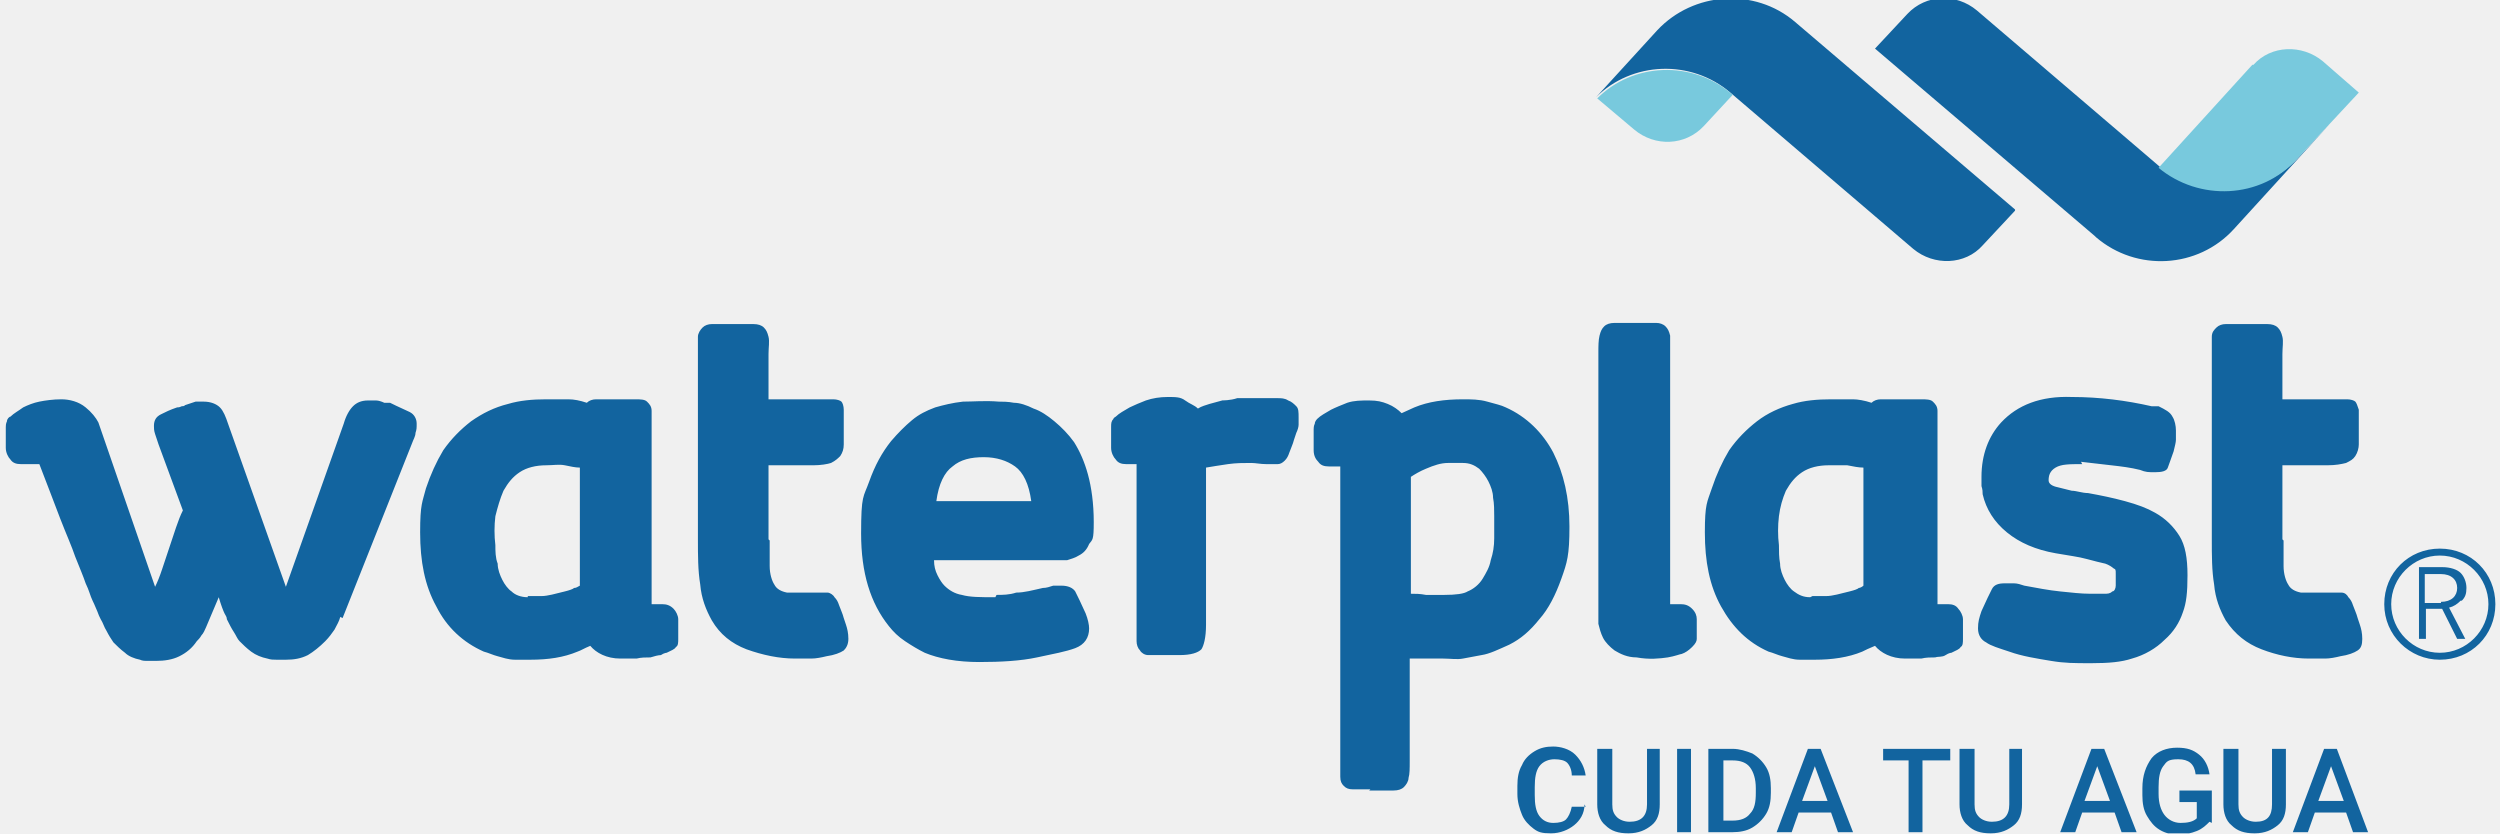
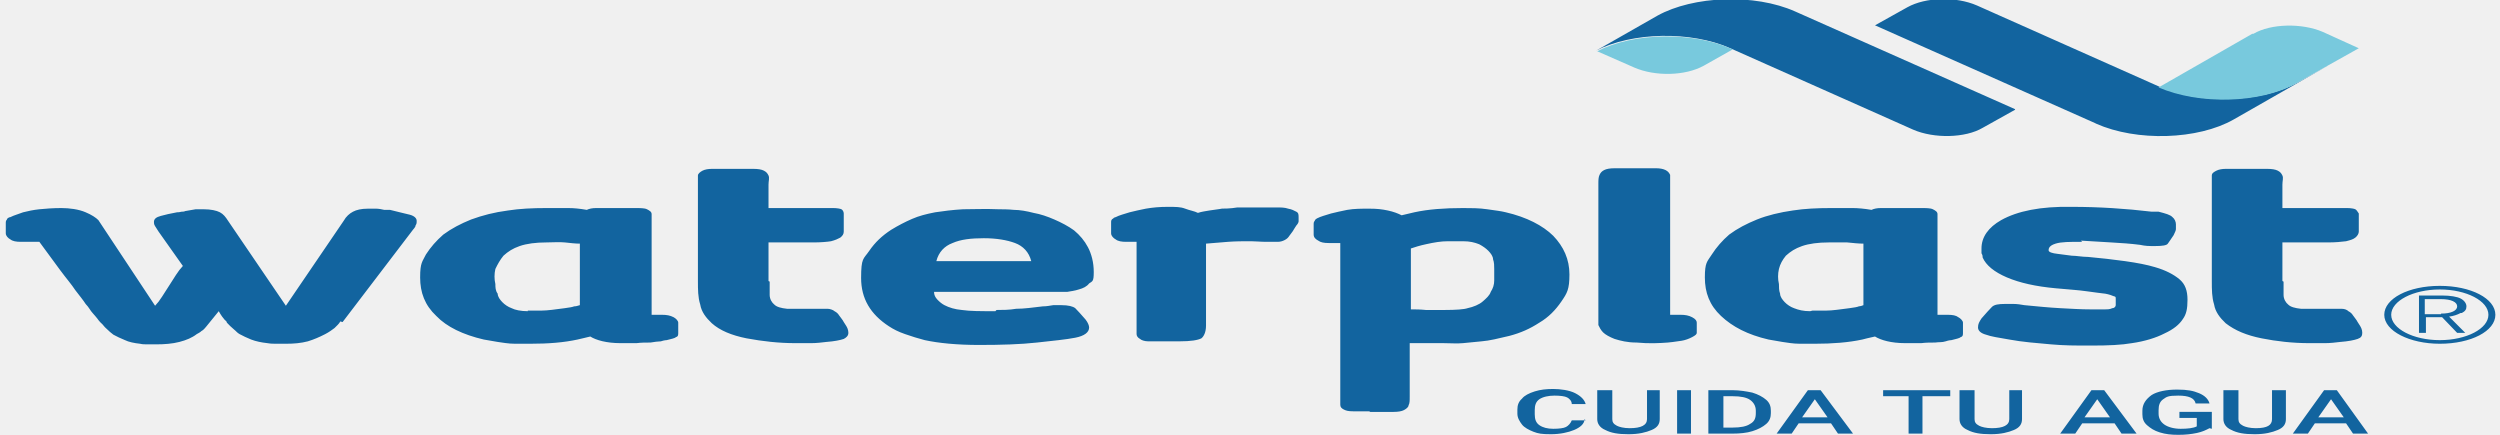
- <svg xmlns="http://www.w3.org/2000/svg" width="108" height="36" viewBox="0 0 108 36" fill="none">
-   <g clip-path="url(#clip0_896_11449)">
-     <path d="M68.451 34.75C68.451 35.15 68.251 35.45 68.001 35.65C67.751 35.85 67.401 36 67.001 36C66.601 36 66.451 35.95 66.251 35.8C66.051 35.65 65.851 35.45 65.751 35.2C65.651 34.95 65.551 34.65 65.551 34.3V33.95C65.551 33.6 65.601 33.3 65.751 33.05C65.851 32.8 66.051 32.6 66.301 32.45C66.551 32.3 66.801 32.25 67.101 32.25C67.401 32.25 67.801 32.35 68.051 32.6C68.301 32.85 68.451 33.15 68.501 33.5H67.901C67.901 33.25 67.801 33.05 67.701 32.95C67.601 32.85 67.401 32.8 67.151 32.8C66.901 32.8 66.651 32.9 66.501 33.1C66.351 33.3 66.301 33.6 66.301 34V34.35C66.301 34.75 66.351 35.05 66.501 35.25C66.651 35.45 66.851 35.55 67.101 35.55C67.351 35.55 67.551 35.5 67.651 35.4C67.751 35.3 67.851 35.1 67.901 34.85H68.501L68.451 34.75ZM71.701 32.35V34.75C71.701 35.15 71.601 35.45 71.351 35.65C71.101 35.85 70.801 36 70.351 36C69.901 36 69.601 35.9 69.351 35.65C69.101 35.45 69.001 35.1 69.001 34.75V32.35H69.651V34.75C69.651 35 69.701 35.15 69.851 35.3C69.951 35.4 70.151 35.5 70.401 35.5C70.901 35.5 71.151 35.25 71.151 34.75V32.35H71.751H71.701ZM73.051 35.95H72.451V32.35H73.051V35.95ZM73.801 35.95V32.35H74.851C75.151 32.35 75.451 32.45 75.701 32.55C75.951 32.7 76.151 32.9 76.301 33.15C76.451 33.4 76.501 33.7 76.501 34.05V34.25C76.501 34.6 76.451 34.9 76.301 35.15C76.151 35.4 75.951 35.6 75.701 35.75C75.451 35.9 75.151 35.95 74.851 35.95H73.801ZM74.451 32.85V35.45H74.851C75.201 35.45 75.451 35.35 75.601 35.15C75.801 34.95 75.851 34.65 75.851 34.25V34.05C75.851 33.65 75.751 33.35 75.601 33.15C75.451 32.95 75.201 32.85 74.851 32.85H74.401H74.451ZM79.101 35.1H77.701L77.401 35.95H76.751L78.101 32.35H78.651L80.051 35.95H79.401L79.101 35.1ZM77.901 34.6H78.951L78.401 33.1L77.851 34.6H77.901ZM84.201 32.85H83.051V35.95H82.451V32.85H81.351V32.35H84.251V32.85H84.201ZM87.351 32.35V34.75C87.351 35.15 87.251 35.45 87.001 35.65C86.751 35.85 86.451 36 86.001 36C85.551 36 85.251 35.9 85.001 35.65C84.751 35.45 84.651 35.1 84.651 34.75V32.35H85.301V34.75C85.301 35 85.351 35.15 85.501 35.3C85.601 35.4 85.801 35.5 86.051 35.5C86.551 35.5 86.801 35.25 86.801 34.75V32.35H87.451H87.351ZM91.351 35.1H89.951L89.651 35.95H89.001L90.351 32.35H90.901L92.301 35.95H91.651L91.351 35.1ZM90.101 34.6H91.151L90.601 33.1L90.051 34.6H90.101ZM95.451 35.5C95.301 35.65 95.151 35.8 94.901 35.9C94.651 36 94.401 36.05 94.101 36.05C93.801 36.05 93.551 36 93.301 35.85C93.051 35.7 92.901 35.5 92.751 35.25C92.601 35 92.551 34.7 92.551 34.35V34.05C92.551 33.5 92.701 33.1 92.951 32.75C93.201 32.45 93.601 32.3 94.051 32.3C94.501 32.3 94.751 32.4 95.001 32.6C95.251 32.8 95.401 33.1 95.451 33.45H94.851C94.801 33 94.551 32.8 94.101 32.8C93.651 32.8 93.601 32.9 93.451 33.1C93.301 33.3 93.251 33.6 93.251 34V34.3C93.251 34.7 93.351 35 93.501 35.2C93.651 35.4 93.901 35.55 94.201 35.55C94.501 35.55 94.751 35.5 94.901 35.35V34.65H94.151V34.15H95.551V35.55L95.451 35.5ZM98.751 32.35V34.75C98.751 35.15 98.651 35.45 98.401 35.65C98.151 35.85 97.851 36 97.401 36C96.951 36 96.651 35.9 96.401 35.65C96.151 35.45 96.051 35.1 96.051 34.75V32.35H96.701V34.75C96.701 35 96.751 35.15 96.901 35.3C97.001 35.4 97.201 35.5 97.451 35.5C97.951 35.5 98.151 35.25 98.151 34.75V32.35H98.801H98.751ZM101.401 35.1H100.001L99.701 35.95H99.051L100.401 32.35H100.951L102.301 35.95H101.651L101.351 35.1H101.401ZM100.201 34.6H101.251L100.701 33.1L100.151 34.6H100.201Z" fill="#12649F" />
-     <path d="M87.05 9.1L85.65 10.6C84.9 11.45 83.55 11.5 82.65 10.75L74.75 4C73.05 2.55 70.5 2.65 68.95 4.2L71.6 1.3C73.15 -0.35 75.8 -0.55 77.55 0.95L87.05 9.05V9.1ZM90.55 10.25C92.3 11.75 94.95 11.6 96.5 9.9L100.65 5.35L99.25 6.85C97.7 8.5 95.05 8.7 93.3 7.2L85.4 0.45C84.5 -0.3 83.2 -0.25 82.4 0.6L81 2.1L90.5 10.2L90.55 10.25Z" fill="#12649F" />
-     <path d="M97.35 2.8C98.1 1.95 99.45 1.9 100.35 2.65L101.9 4L99.2 6.9C97.65 8.6 95 8.7 93.25 7.25L97.3 2.8H97.35ZM74.8 4.05C73.1 2.6 70.55 2.7 69 4.25L70.6 5.6C71.5 6.35 72.8 6.3 73.6 5.45L74.85 4.1" fill="#78C9DD" />
-     <path d="M14.7 26.65C14.65 26.85 14.55 27 14.45 27.2C14.35 27.35 14.2 27.55 14.05 27.7C13.8 27.95 13.55 28.15 13.3 28.3C13 28.45 12.7 28.5 12.35 28.5C12 28.5 12.1 28.5 11.95 28.5C11.8 28.5 11.7 28.5 11.55 28.45C11.3 28.4 11.05 28.3 10.85 28.15C10.65 28 10.5 27.85 10.35 27.7C10.25 27.6 10.2 27.45 10.1 27.3C10 27.15 9.9 26.95 9.8 26.75C9.8 26.65 9.75 26.6 9.7 26.5C9.65 26.4 9.55 26.15 9.45 25.8L8.9 27.1C8.85 27.2 8.8 27.35 8.7 27.45C8.65 27.55 8.55 27.65 8.5 27.7C8.3 28 8.05 28.2 7.75 28.35C7.45 28.5 7.1 28.55 6.75 28.55C6.4 28.55 6.5 28.55 6.4 28.55C6.25 28.55 6.15 28.55 6.05 28.5C5.8 28.45 5.55 28.35 5.4 28.2C5.2 28.05 5.05 27.9 4.9 27.75C4.8 27.6 4.7 27.45 4.6 27.25C4.5 27.1 4.45 26.9 4.35 26.75C4.3 26.65 4.25 26.55 4.2 26.4C4.15 26.3 4.1 26.15 4 25.95C3.9 25.75 3.85 25.5 3.7 25.2C3.6 24.9 3.45 24.55 3.25 24.05C3.1 23.6 2.85 23.05 2.6 22.4C2.35 21.75 2.05 20.95 1.7 20.05H0.9C0.7 20.05 0.55 20 0.45 19.85C0.35 19.75 0.25 19.55 0.25 19.35V18.45C0.25 18.4 0.25 18.3 0.3 18.2C0.3 18.1 0.4 18 0.45 18C0.6 17.85 0.8 17.75 1 17.6C1.2 17.5 1.45 17.4 1.7 17.35C1.95 17.3 2.3 17.25 2.65 17.25C3 17.25 3.4 17.35 3.7 17.6C3.95 17.8 4.15 18.05 4.25 18.25L6.7 25.35C6.8 25.15 6.9 24.9 7 24.6C7.1 24.3 7.2 24 7.3 23.7C7.4 23.4 7.5 23.1 7.6 22.8C7.7 22.5 7.8 22.25 7.9 22.05L6.85 19.2C6.8 19.05 6.75 18.9 6.7 18.75C6.65 18.6 6.65 18.5 6.65 18.4C6.65 18.15 6.75 18 6.95 17.9C7.15 17.8 7.35 17.7 7.65 17.6C7.7 17.6 7.75 17.6 7.85 17.55C7.9 17.55 7.95 17.55 8 17.5C8.15 17.45 8.3 17.4 8.45 17.35C8.55 17.35 8.7 17.35 8.8 17.35C9.1 17.35 9.35 17.45 9.5 17.6C9.65 17.75 9.75 18 9.85 18.3L12.35 25.35L14.85 18.3C14.95 17.95 15.1 17.7 15.25 17.55C15.4 17.4 15.6 17.3 15.9 17.3C16.2 17.3 16.15 17.3 16.25 17.3C16.35 17.3 16.5 17.35 16.6 17.4H16.85C17.25 17.6 17.5 17.7 17.7 17.8C17.9 17.9 18 18.1 18 18.3C18 18.5 18 18.55 17.95 18.7C17.95 18.85 17.85 19 17.8 19.15L14.8 26.7L14.7 26.65ZM22.25 28.5C21.95 28.5 21.7 28.4 21.5 28.35C21.3 28.3 21.1 28.2 20.9 28.15C20 27.75 19.3 27.1 18.85 26.2C18.35 25.3 18.15 24.25 18.15 23C18.15 21.75 18.25 21.7 18.4 21.1C18.6 20.5 18.85 19.95 19.15 19.45C19.5 18.95 19.9 18.55 20.35 18.2C20.85 17.85 21.35 17.6 21.95 17.45C22.45 17.3 23 17.25 23.6 17.25C24.2 17.25 24.3 17.25 24.55 17.25C24.8 17.25 25.05 17.3 25.35 17.4C25.45 17.3 25.6 17.25 25.75 17.25C25.9 17.25 26.1 17.25 26.35 17.25H26.6C26.95 17.25 27.25 17.25 27.45 17.25C27.65 17.25 27.85 17.25 27.95 17.35C28.05 17.45 28.15 17.55 28.15 17.75C28.15 17.95 28.15 18.2 28.15 18.55V26.1H28.6C28.8 26.1 28.95 26.15 29.1 26.3C29.2 26.4 29.3 26.6 29.3 26.75V27.6C29.3 27.75 29.3 27.9 29.2 27.95C29.15 28.05 29 28.1 28.8 28.2C28.8 28.2 28.7 28.2 28.55 28.3C28.45 28.3 28.25 28.35 28.1 28.4C27.9 28.4 27.7 28.4 27.5 28.45C27.25 28.45 27.05 28.45 26.8 28.45C26.2 28.45 25.75 28.2 25.5 27.9C25.25 28 25.1 28.1 24.95 28.15C24.35 28.4 23.7 28.5 22.9 28.5H22.6C22.5 28.5 22.4 28.5 22.35 28.5H22.25ZM22.8 25.75C22.95 25.75 23.15 25.75 23.4 25.75C23.65 25.75 24 25.65 24.4 25.55C24.6 25.5 24.75 25.45 24.8 25.4C24.9 25.4 24.95 25.35 25.05 25.3V20.2C24.85 20.2 24.65 20.15 24.4 20.1C24.15 20.05 23.9 20.1 23.6 20.1C23.15 20.1 22.75 20.2 22.45 20.4C22.15 20.6 21.95 20.85 21.75 21.2C21.6 21.55 21.5 21.9 21.4 22.3C21.35 22.7 21.35 23.15 21.4 23.55C21.4 23.8 21.4 24.1 21.5 24.35C21.5 24.6 21.6 24.85 21.7 25.05C21.8 25.25 21.95 25.45 22.1 25.55C22.25 25.7 22.5 25.8 22.8 25.8V25.75ZM33.25 23.35C33.25 23.7 33.25 24.1 33.25 24.45C33.25 24.8 33.35 25.1 33.45 25.25C33.55 25.45 33.75 25.55 34 25.6C34.25 25.6 34.55 25.6 34.8 25.6H35.25C35.45 25.6 35.6 25.6 35.75 25.6C35.85 25.6 36 25.7 36.05 25.8C36.15 25.9 36.2 26 36.25 26.15C36.3 26.3 36.4 26.5 36.45 26.7L36.55 27C36.6 27.15 36.65 27.35 36.65 27.6C36.65 27.85 36.55 28 36.45 28.1C36.3 28.2 36.05 28.3 35.7 28.35C35.5 28.4 35.25 28.45 35.05 28.45C34.85 28.45 34.6 28.45 34.35 28.45C33.65 28.45 32.95 28.3 32.25 28.05C31.6 27.8 31.1 27.4 30.75 26.8C30.5 26.35 30.3 25.85 30.25 25.25C30.15 24.65 30.15 24 30.15 23.3V15.3C30.15 14.95 30.15 14.7 30.15 14.55C30.15 14.4 30.25 14.25 30.35 14.15C30.45 14.05 30.6 14 30.75 14C30.9 14 31.15 14 31.5 14H31.75C32.1 14 32.35 14 32.55 14C32.75 14 32.9 14.05 33 14.15C33.1 14.25 33.15 14.35 33.2 14.55C33.25 14.75 33.2 15 33.2 15.3V17.25H35.3C35.6 17.25 35.85 17.25 36 17.25C36.15 17.25 36.3 17.3 36.35 17.35C36.4 17.4 36.45 17.55 36.45 17.7C36.45 17.85 36.45 18.1 36.45 18.4V18.55C36.45 18.8 36.45 19.05 36.45 19.2C36.45 19.4 36.4 19.55 36.3 19.7C36.2 19.8 36.1 19.9 35.9 20C35.75 20.05 35.45 20.1 35.15 20.1H33.2V23.3L33.25 23.35ZM43.05 25.7C43.3 25.7 43.6 25.7 43.9 25.6C44.25 25.6 44.6 25.5 45.05 25.4C45.2 25.4 45.35 25.35 45.5 25.3C45.6 25.3 45.75 25.3 45.85 25.3C46.15 25.3 46.35 25.4 46.45 25.55C46.55 25.75 46.7 26.05 46.9 26.5C47 26.75 47.05 27 47.05 27.15C47.05 27.55 46.85 27.85 46.45 28C46.05 28.15 45.5 28.25 44.8 28.4C44.1 28.55 43.25 28.6 42.3 28.6C41.35 28.6 40.55 28.45 39.95 28.2C39.65 28.05 39.4 27.9 39.1 27.7C38.8 27.5 38.6 27.3 38.4 27.05C37.6 26.05 37.2 24.75 37.2 23.05C37.2 21.35 37.3 21.5 37.55 20.8C37.8 20.1 38.1 19.55 38.5 19.05C38.8 18.7 39.1 18.4 39.4 18.15C39.7 17.9 40 17.75 40.4 17.6C40.75 17.5 41.15 17.4 41.6 17.35C42.05 17.35 42.55 17.3 43.15 17.35C43.3 17.35 43.55 17.35 43.8 17.4C44.05 17.4 44.35 17.5 44.65 17.65C44.95 17.75 45.25 17.95 45.55 18.2C45.85 18.45 46.15 18.75 46.4 19.1C46.65 19.5 46.85 19.95 47 20.5C47.15 21.05 47.25 21.75 47.25 22.55C47.25 23.35 47.2 23.3 47.05 23.5C46.95 23.75 46.8 23.9 46.6 24C46.45 24.1 46.25 24.15 46.1 24.2C45.95 24.2 45.8 24.2 45.7 24.2H40.35C40.35 24.45 40.4 24.65 40.5 24.85C40.6 25.05 40.7 25.2 40.8 25.3C41 25.5 41.25 25.65 41.55 25.7C41.9 25.8 42.35 25.8 43 25.8L43.05 25.7ZM41.15 20.15C40.8 20.4 40.55 20.9 40.45 21.65H44.55C44.45 20.9 44.2 20.4 43.85 20.15C43.5 19.9 43.05 19.75 42.5 19.75C41.95 19.75 41.5 19.85 41.15 20.15ZM52.65 17.3C52.85 17.3 53.15 17.3 53.45 17.2C53.8 17.2 54.1 17.2 54.4 17.2H54.55C54.75 17.2 54.95 17.2 55.15 17.2C55.35 17.2 55.5 17.2 55.65 17.3C55.8 17.35 55.9 17.45 56 17.55C56.1 17.65 56.1 17.8 56.1 18.05C56.1 18.3 56.1 18.2 56.1 18.35C56.1 18.45 56.05 18.6 56 18.7L55.9 19C55.85 19.2 55.75 19.4 55.7 19.55C55.65 19.7 55.6 19.8 55.5 19.9C55.4 20 55.3 20.05 55.2 20.05C55.05 20.05 54.9 20.05 54.7 20.05C54.45 20.05 54.25 20 54.05 20C53.7 20 53.4 20 53.05 20.05C52.7 20.1 52.4 20.15 52.1 20.2V27C52.1 27.55 52 27.9 51.9 28.05C51.75 28.2 51.45 28.3 50.95 28.3H50.2C49.95 28.3 49.75 28.3 49.6 28.3C49.45 28.3 49.3 28.2 49.25 28.1C49.15 28 49.1 27.85 49.1 27.7C49.1 27.55 49.1 27.3 49.1 27V20.05H48.65C48.45 20.05 48.3 20 48.2 19.85C48.1 19.75 48 19.55 48 19.35V18.45C48 18.3 48 18.2 48.1 18.1C48.1 18.05 48.2 18 48.2 18C48.35 17.85 48.55 17.75 48.8 17.6C49 17.5 49.25 17.4 49.5 17.3C49.8 17.2 50.1 17.15 50.45 17.15C50.8 17.15 51 17.15 51.2 17.3C51.4 17.45 51.6 17.5 51.75 17.65C51.9 17.55 52.1 17.5 52.25 17.45C52.45 17.4 52.6 17.35 52.8 17.3H52.65ZM59.2 34.1C58.85 34.1 58.6 34.1 58.45 34.1C58.25 34.1 58.15 34.05 58.05 33.95C57.95 33.85 57.9 33.75 57.9 33.55C57.9 33.4 57.9 33.1 57.9 32.8V20.15H57.4C57.2 20.15 57.05 20.1 56.95 19.95C56.85 19.85 56.75 19.7 56.75 19.45V18.55C56.75 18.5 56.75 18.4 56.8 18.3C56.8 18.2 56.9 18.1 56.9 18.1C57.05 17.95 57.25 17.85 57.5 17.7C57.7 17.6 57.95 17.5 58.2 17.4C58.5 17.3 58.8 17.3 59.15 17.3C59.5 17.3 59.7 17.35 59.95 17.45C60.2 17.55 60.4 17.7 60.55 17.85L61.1 17.6C61.7 17.35 62.4 17.25 63.2 17.25C63.55 17.25 63.9 17.25 64.25 17.35C64.6 17.45 64.85 17.5 65.05 17.6C65.95 18 66.65 18.7 67.1 19.55C67.55 20.45 67.8 21.5 67.8 22.75C67.8 24 67.7 24.3 67.45 25C67.2 25.7 66.9 26.3 66.5 26.75C66.1 27.25 65.7 27.6 65.2 27.85C64.75 28.05 64.35 28.25 64 28.3C63.75 28.35 63.45 28.4 63.2 28.45C62.95 28.5 62.65 28.45 62.35 28.45H61.65C61.45 28.45 61.25 28.45 61.1 28.45C61.1 28.45 61.05 28.45 61 28.45C61 28.45 60.95 28.45 60.9 28.45V32.85C60.9 33.2 60.9 33.45 60.85 33.6C60.85 33.75 60.75 33.9 60.65 34C60.55 34.1 60.4 34.15 60.2 34.15C60 34.15 59.75 34.15 59.4 34.15H59.15L59.2 34.1ZM63.2 20C63.05 20 62.8 20 62.55 20C62.25 20 61.95 20.1 61.6 20.25C61.35 20.35 61.1 20.5 60.95 20.6V25.65C61.15 25.65 61.35 25.65 61.6 25.7C61.85 25.7 62.1 25.7 62.4 25.7C62.9 25.7 63.25 25.65 63.4 25.55C63.65 25.45 63.9 25.25 64.05 25C64.2 24.75 64.35 24.5 64.4 24.2C64.5 23.9 64.55 23.6 64.55 23.25C64.55 22.9 64.55 22.6 64.55 22.3C64.55 22.05 64.55 21.75 64.5 21.5C64.5 21.25 64.4 21 64.3 20.8C64.2 20.6 64.05 20.4 63.9 20.25C63.7 20.1 63.5 20 63.2 20ZM72.15 26.1H72.6C72.8 26.1 72.95 26.15 73.1 26.3C73.25 26.45 73.3 26.6 73.3 26.75V27.6C73.3 27.7 73.25 27.8 73.1 27.95C72.95 28.1 72.8 28.2 72.65 28.25C72.6 28.25 72.35 28.35 72.05 28.4C71.7 28.45 71.25 28.5 70.7 28.4C70.3 28.4 70 28.25 69.75 28.1C69.55 27.95 69.35 27.75 69.25 27.55C69.15 27.35 69.1 27.15 69.05 26.95C69.05 26.75 69.05 26.65 69.05 26.55V15.25C69.05 14.95 69.05 14.7 69.1 14.5C69.15 14.3 69.2 14.2 69.3 14.1C69.4 14 69.55 13.95 69.75 13.95C69.95 13.95 70.2 13.95 70.55 13.95H70.8C71.1 13.95 71.4 13.95 71.55 13.95C71.7 13.95 71.85 14 71.95 14.1C72.05 14.2 72.1 14.3 72.15 14.5C72.15 14.7 72.15 14.95 72.15 15.25V26V26.1ZM77.75 28.5C77.45 28.5 77.2 28.4 77 28.35C76.8 28.3 76.6 28.2 76.4 28.15C75.5 27.75 74.85 27.1 74.35 26.2C73.85 25.3 73.65 24.25 73.65 23C73.65 21.75 73.75 21.7 73.95 21.1C74.15 20.5 74.4 19.95 74.7 19.45C75.05 18.95 75.45 18.55 75.9 18.2C76.35 17.85 76.9 17.6 77.45 17.45C77.95 17.3 78.5 17.25 79.1 17.25C79.7 17.25 79.8 17.25 80.05 17.25C80.25 17.25 80.55 17.3 80.85 17.4C80.95 17.3 81.1 17.25 81.25 17.25C81.4 17.25 81.6 17.25 81.85 17.25H82.15C82.5 17.25 82.8 17.25 83 17.25C83.2 17.25 83.4 17.25 83.5 17.35C83.6 17.45 83.7 17.55 83.7 17.75C83.7 17.95 83.7 18.2 83.7 18.55V26.1H84.15C84.35 26.1 84.5 26.15 84.6 26.3C84.7 26.4 84.8 26.6 84.8 26.75V27.6C84.8 27.75 84.8 27.9 84.7 27.95C84.65 28.05 84.5 28.1 84.3 28.2C84.3 28.2 84.2 28.2 84.05 28.3C83.9 28.4 83.75 28.35 83.6 28.4C83.4 28.4 83.2 28.4 83 28.45C82.75 28.45 82.55 28.45 82.3 28.45C81.7 28.45 81.25 28.2 81 27.9C80.75 28 80.55 28.1 80.45 28.15C79.85 28.4 79.15 28.5 78.4 28.5H78.1C78 28.5 77.9 28.5 77.85 28.5H77.75ZM78.3 25.75C78.45 25.75 78.65 25.75 78.9 25.75C79.15 25.75 79.5 25.65 79.9 25.55C80.1 25.5 80.25 25.45 80.3 25.4C80.35 25.4 80.45 25.35 80.5 25.3V20.2C80.3 20.2 80.05 20.15 79.8 20.1C79.55 20.1 79.3 20.1 79 20.1C78.55 20.1 78.15 20.2 77.85 20.4C77.55 20.6 77.35 20.85 77.15 21.2C77 21.55 76.9 21.9 76.85 22.3C76.8 22.7 76.8 23.15 76.85 23.55C76.85 23.8 76.85 24.1 76.9 24.35C76.9 24.6 77 24.85 77.1 25.05C77.2 25.25 77.35 25.45 77.5 25.55C77.7 25.7 77.9 25.8 78.2 25.8L78.3 25.75ZM89.95 20.05C89.4 20.05 89.05 20.05 88.8 20.2C88.55 20.35 88.5 20.55 88.5 20.75C88.5 20.9 88.65 21 88.9 21.05C89.1 21.1 89.3 21.15 89.5 21.2C89.7 21.2 89.95 21.3 90.2 21.3C90.75 21.4 91.25 21.5 91.8 21.65C92.35 21.8 92.75 21.95 93.1 22.15C93.55 22.4 93.9 22.75 94.15 23.15C94.4 23.55 94.5 24.1 94.5 24.85C94.5 25.6 94.45 26.05 94.3 26.45C94.15 26.9 93.9 27.3 93.5 27.65C93.15 28 92.65 28.3 92.1 28.45C91.65 28.6 91.1 28.65 90.35 28.65C89.6 28.65 89.2 28.65 88.6 28.55C88 28.45 87.35 28.35 86.8 28.15C86.35 28 86 27.9 85.8 27.75C85.6 27.65 85.45 27.45 85.45 27.15C85.45 26.85 85.5 26.7 85.6 26.4C85.8 25.95 85.95 25.65 86.05 25.45C86.15 25.25 86.35 25.2 86.6 25.2C86.85 25.2 86.85 25.2 87 25.2C87.15 25.2 87.3 25.25 87.45 25.3C88 25.4 88.5 25.5 89 25.55C89.5 25.6 89.9 25.65 90.3 25.65C90.7 25.65 90.75 25.65 90.9 25.65C91.05 25.65 91.15 25.65 91.25 25.55C91.35 25.55 91.4 25.4 91.4 25.3C91.4 25.2 91.4 25 91.4 24.8C91.4 24.6 91.4 24.6 91.3 24.55C91.25 24.5 91.1 24.4 90.95 24.35C90.75 24.3 90.5 24.25 90.15 24.15C89.8 24.05 89.35 24 88.8 23.9C87.95 23.75 87.25 23.45 86.7 23C86.15 22.55 85.8 22 85.65 21.35C85.65 21.25 85.65 21.15 85.6 21C85.6 20.85 85.6 20.75 85.6 20.6C85.6 19.65 85.9 18.85 86.45 18.25C87.15 17.5 88.15 17.1 89.5 17.15C90.7 17.15 91.85 17.3 92.95 17.55H93.25C93.55 17.7 93.75 17.8 93.85 18C93.95 18.15 94 18.4 94 18.6C94 18.8 94 18.9 94 19C94 19.1 93.95 19.3 93.9 19.5C93.8 19.8 93.7 20.05 93.65 20.2C93.6 20.35 93.4 20.4 93.1 20.4C92.8 20.4 92.7 20.4 92.45 20.3C92.05 20.2 91.65 20.15 91.2 20.1C90.8 20.05 90.35 20 89.9 19.95L89.95 20.05ZM98.65 23.35C98.65 23.7 98.65 24.1 98.65 24.45C98.65 24.8 98.75 25.1 98.85 25.25C98.95 25.45 99.15 25.55 99.4 25.6C99.65 25.6 99.95 25.6 100.2 25.6H100.65C100.85 25.6 101 25.6 101.15 25.6C101.3 25.6 101.4 25.7 101.45 25.8C101.55 25.9 101.6 26 101.65 26.15C101.7 26.3 101.8 26.5 101.85 26.7L101.95 27C102 27.15 102.05 27.35 102.05 27.6C102.05 27.85 102 28 101.85 28.1C101.7 28.2 101.45 28.3 101.1 28.35C100.9 28.4 100.65 28.45 100.45 28.45C100.2 28.45 100 28.45 99.75 28.45C99.05 28.45 98.35 28.3 97.7 28.05C97.05 27.8 96.55 27.4 96.15 26.8C95.9 26.35 95.7 25.85 95.65 25.25C95.55 24.65 95.55 24 95.55 23.3V15.3C95.55 14.95 95.55 14.7 95.55 14.55C95.55 14.35 95.65 14.25 95.75 14.15C95.85 14.05 96 14 96.15 14C96.35 14 96.6 14 96.9 14H97.15C97.5 14 97.75 14 97.95 14C98.15 14 98.3 14.05 98.4 14.15C98.5 14.25 98.55 14.35 98.6 14.55C98.65 14.75 98.6 15 98.6 15.3V17.25H100.7C101 17.25 101.25 17.25 101.4 17.25C101.55 17.25 101.7 17.3 101.75 17.35C101.8 17.4 101.85 17.55 101.9 17.7C101.9 17.85 101.9 18.1 101.9 18.4V18.55C101.9 18.8 101.9 19.05 101.9 19.2C101.9 19.35 101.85 19.55 101.75 19.7C101.65 19.85 101.55 19.9 101.35 20C101.15 20.05 100.9 20.1 100.55 20.1H98.6V23.3L98.65 23.35ZM105.4 28.5C104.1 28.5 103 27.45 103 26.1C103 24.75 104.05 23.7 105.4 23.7C106.75 23.7 107.8 24.75 107.8 26.1C107.8 27.45 106.75 28.5 105.4 28.5ZM105.4 24C104.25 24 103.3 24.95 103.3 26.1C103.3 27.25 104.25 28.2 105.4 28.2C106.55 28.2 107.5 27.25 107.5 26.1C107.5 24.95 106.55 24 105.4 24ZM106.3 25.95C106.15 26.1 106 26.2 105.8 26.25L106.5 27.6H106.15L105.5 26.3H104.8V27.6H104.5V24.5H105.5C105.85 24.5 106.15 24.6 106.3 24.75C106.45 24.9 106.55 25.15 106.55 25.4C106.55 25.65 106.5 25.8 106.35 25.95H106.3ZM105.45 26C105.9 26 106.15 25.75 106.15 25.4C106.15 25.05 105.9 24.8 105.45 24.8H104.75V26.05H105.45V26Z" fill="#12649F" />
+ <svg xmlns="http://www.w3.org/2000/svg" width="760px" height="132px" viewBox="0 0 760 132" version="1.1">
+   <g id="surface1">
+     <path style=" stroke:none;fill-rule:nonzero;fill:rgb(7.059%,39.216%,62.353%);fill-opacity:1;" d="M 481.691 127.418 C 481.691 128.883 480.285 129.984 478.523 130.715 C 476.766 131.449 474.301 132 471.488 132 C 468.672 132 467.617 131.816 466.211 131.266 C 464.801 130.715 463.395 129.984 462.691 129.066 C 461.988 128.148 461.285 127.051 461.285 125.766 L 461.285 124.484 C 461.285 123.199 461.637 122.102 462.691 121.184 C 463.395 120.266 464.801 119.535 466.562 118.984 C 468.32 118.434 470.078 118.25 472.191 118.25 C 474.301 118.25 477.117 118.617 478.875 119.535 C 480.637 120.449 481.691 121.551 482.043 122.832 L 477.82 122.832 C 477.82 121.918 477.117 121.184 476.414 120.816 C 475.711 120.449 474.301 120.266 472.543 120.266 C 470.785 120.266 469.023 120.633 467.969 121.367 C 466.914 122.102 466.562 123.199 466.562 124.668 L 466.562 125.949 C 466.562 127.418 466.914 128.516 467.969 129.25 C 469.023 129.984 470.43 130.352 472.191 130.352 C 473.949 130.352 475.359 130.168 476.062 129.801 C 476.766 129.434 477.469 128.699 477.82 127.785 L 482.043 127.785 Z M 504.562 118.617 L 504.562 127.418 C 504.562 128.883 503.859 129.984 502.098 130.715 C 500.34 131.449 498.227 132 495.062 132 C 491.895 132 489.785 131.633 488.023 130.715 C 486.266 129.984 485.562 128.699 485.562 127.418 L 485.562 118.617 L 490.137 118.617 L 490.137 127.418 C 490.137 128.332 490.488 128.883 491.543 129.434 C 492.246 129.801 493.652 130.168 495.414 130.168 C 498.93 130.168 500.691 129.25 500.691 127.418 L 500.691 118.617 L 504.914 118.617 Z M 514.062 131.816 L 509.84 131.816 L 509.84 118.617 L 514.062 118.617 Z M 519.34 131.816 L 519.34 118.617 L 526.727 118.617 C 528.84 118.617 530.949 118.984 532.711 119.352 C 534.469 119.898 535.875 120.633 536.93 121.551 C 537.988 122.465 538.34 123.566 538.34 124.852 L 538.34 125.582 C 538.34 126.867 537.988 127.965 536.93 128.883 C 535.875 129.801 534.469 130.535 532.711 131.082 C 530.949 131.633 528.84 131.816 526.727 131.816 Z M 523.914 120.449 L 523.914 129.984 L 526.727 129.984 C 529.191 129.984 530.949 129.617 532.004 128.883 C 533.414 128.148 533.766 127.051 533.766 125.582 L 533.766 124.852 C 533.766 123.383 533.062 122.285 532.004 121.551 C 530.949 120.816 529.191 120.449 526.727 120.449 L 523.562 120.449 Z M 556.637 128.699 L 546.785 128.699 L 544.672 131.816 L 540.098 131.816 L 549.598 118.617 L 553.469 118.617 L 563.32 131.816 L 558.746 131.816 Z M 548.191 126.867 L 555.578 126.867 L 551.711 121.367 L 547.84 126.867 Z M 592.523 120.449 L 584.43 120.449 L 584.43 131.816 L 580.211 131.816 L 580.211 120.449 L 572.469 120.449 L 572.469 118.617 L 592.875 118.617 L 592.875 120.449 Z M 614.691 118.617 L 614.691 127.418 C 614.691 128.883 613.988 129.984 612.227 130.715 C 610.469 131.449 608.359 132 605.191 132 C 602.023 132 599.914 131.633 598.152 130.715 C 596.395 129.984 595.691 128.699 595.691 127.418 L 595.691 118.617 L 600.266 118.617 L 600.266 127.418 C 600.266 128.332 600.617 128.883 601.672 129.434 C 602.375 129.801 603.785 130.168 605.543 130.168 C 609.062 130.168 610.82 129.25 610.82 127.418 L 610.82 118.617 L 615.395 118.617 Z M 642.84 128.699 L 632.988 128.699 L 630.875 131.816 L 626.301 131.816 L 635.801 118.617 L 639.672 118.617 L 649.523 131.816 L 644.949 131.816 Z M 634.043 126.867 L 641.43 126.867 L 637.562 121.367 L 633.691 126.867 Z M 671.691 130.168 C 670.637 130.715 669.578 131.266 667.82 131.633 C 666.062 132 664.301 132.184 662.191 132.184 C 660.078 132.184 658.32 132 656.562 131.449 C 654.801 130.898 653.746 130.168 652.691 129.25 C 651.637 128.332 651.285 127.234 651.285 125.949 L 651.285 124.852 C 651.285 122.832 652.34 121.367 654.098 120.082 C 655.859 118.984 658.672 118.434 661.84 118.434 C 665.004 118.434 666.766 118.801 668.523 119.535 C 670.285 120.266 671.34 121.367 671.691 122.648 L 667.469 122.648 C 667.117 121 665.359 120.266 662.191 120.266 C 659.023 120.266 658.672 120.633 657.617 121.367 C 656.562 122.102 656.211 123.199 656.211 124.668 L 656.211 125.766 C 656.211 127.234 656.914 128.332 657.969 129.066 C 659.023 129.801 660.785 130.352 662.895 130.352 C 665.004 130.352 666.766 130.168 667.82 129.617 L 667.82 127.051 L 662.543 127.051 L 662.543 125.215 L 672.395 125.215 L 672.395 130.352 Z M 694.914 118.617 L 694.914 127.418 C 694.914 128.883 694.211 129.984 692.449 130.715 C 690.691 131.449 688.578 132 685.414 132 C 682.246 132 680.137 131.633 678.375 130.715 C 676.617 129.984 675.914 128.699 675.914 127.418 L 675.914 118.617 L 680.488 118.617 L 680.488 127.418 C 680.488 128.332 680.84 128.883 681.895 129.434 C 682.598 129.801 684.004 130.168 685.766 130.168 C 689.285 130.168 690.691 129.25 690.691 127.418 L 690.691 118.617 L 695.266 118.617 Z M 713.562 128.699 L 703.711 128.699 L 701.598 131.816 L 697.023 131.816 L 706.527 118.617 L 710.395 118.617 L 719.895 131.816 L 715.32 131.816 L 713.211 128.699 Z M 705.117 126.867 L 712.508 126.867 L 708.637 121.367 L 704.766 126.867 Z M 705.117 126.867 " />
+     <path style=" stroke:none;fill-rule:nonzero;fill:rgb(7.059%,39.216%,62.353%);fill-opacity:1;" d="M 612.574 33.367 L 602.723 38.867 C 597.445 41.984 587.945 42.168 581.613 39.418 L 526.02 14.668 C 514.059 9.352 496.113 9.719 485.207 15.402 L 503.852 4.766 C 514.762 -1.281 533.41 -2.016 545.723 3.484 L 612.574 33.184 Z M 637.207 37.586 C 649.52 43.086 668.168 42.535 679.074 36.301 L 708.277 19.617 L 698.426 25.117 C 687.52 31.168 668.871 31.902 656.559 26.402 L 600.965 1.652 C 594.633 -1.098 585.484 -0.914 579.852 2.199 L 570 7.699 L 636.852 37.402 Z M 637.207 37.586 " />
+     <path style=" stroke:none;fill-rule:nonzero;fill:rgb(47.059%,78.824%,86.667%);fill-opacity:1;" d="M 685.055 10.266 C 690.332 7.148 699.832 6.965 706.168 9.715 L 717.074 14.668 L 698.074 25.301 C 687.168 31.531 668.52 31.898 656.203 26.582 L 684.703 10.266 Z M 526.371 14.852 C 514.406 9.531 496.465 9.898 485.555 15.582 L 496.816 20.531 C 503.148 23.281 512.297 23.102 517.926 19.984 L 526.723 15.031 " />
+     <path style=" stroke:none;fill-rule:nonzero;fill:rgb(7.059%,39.216%,62.353%);fill-opacity:1;" d="M 103.445 97.719 C 103.094 98.449 102.391 99 101.684 99.734 C 100.98 100.285 99.926 101.016 98.871 101.566 C 97.109 102.484 95.352 103.219 93.594 103.766 C 91.48 104.316 89.371 104.5 86.906 104.5 C 84.445 104.5 85.148 104.5 84.094 104.5 C 83.035 104.5 82.332 104.5 81.277 104.316 C 79.52 104.133 77.758 103.766 76.352 103.219 C 74.945 102.668 73.891 102.117 72.832 101.566 C 72.129 101.199 71.777 100.652 71.074 100.102 C 70.371 99.551 69.668 98.816 68.965 98.086 C 68.965 97.719 68.609 97.535 68.258 97.168 C 67.906 96.801 67.203 95.883 66.5 94.602 L 62.629 99.367 C 62.277 99.734 61.926 100.285 61.223 100.652 C 60.871 101.016 60.168 101.383 59.816 101.566 C 58.406 102.668 56.648 103.402 54.535 103.949 C 52.426 104.5 49.965 104.684 47.5 104.684 C 45.035 104.684 45.742 104.684 45.035 104.684 C 43.98 104.684 43.277 104.684 42.574 104.5 C 40.816 104.316 39.055 103.949 38 103.402 C 36.594 102.852 35.535 102.301 34.48 101.75 C 33.777 101.199 33.074 100.652 32.371 99.918 C 31.668 99.367 31.316 98.633 30.609 98.086 C 30.258 97.719 29.906 97.352 29.555 96.801 C 29.203 96.434 28.852 95.883 28.148 95.152 C 27.445 94.418 27.094 93.5 26.035 92.402 C 25.332 91.301 24.277 90.016 22.871 88.184 C 21.816 86.535 20.055 84.516 18.297 82.133 C 16.535 79.75 14.426 76.816 11.965 73.516 L 6.332 73.516 C 4.926 73.516 3.871 73.336 3.168 72.785 C 2.465 72.418 1.758 71.684 1.758 70.949 L 1.758 67.652 C 1.758 67.469 1.758 67.102 2.109 66.734 C 2.109 66.367 2.816 66 3.168 66 C 4.223 65.449 5.629 65.086 7.035 64.535 C 8.445 64.168 10.203 63.801 11.965 63.617 C 13.723 63.434 16.184 63.25 18.648 63.25 C 21.109 63.25 23.926 63.617 26.035 64.535 C 27.797 65.266 29.203 66.184 29.906 66.918 L 47.148 92.949 C 47.852 92.219 48.555 91.301 49.258 90.199 C 49.965 89.102 50.668 88 51.371 86.902 C 52.074 85.801 52.777 84.699 53.48 83.602 C 54.184 82.5 54.891 81.586 55.594 80.852 L 48.203 70.402 C 47.852 69.852 47.5 69.301 47.148 68.75 C 46.797 68.199 46.797 67.836 46.797 67.469 C 46.797 66.551 47.5 66 48.906 65.633 C 50.316 65.266 51.723 64.902 53.832 64.535 C 54.184 64.535 54.535 64.535 55.242 64.352 C 55.594 64.352 55.945 64.352 56.297 64.168 C 57.352 63.984 58.406 63.801 59.465 63.617 C 60.168 63.617 61.223 63.617 61.926 63.617 C 64.035 63.617 65.797 63.984 66.852 64.535 C 67.906 65.086 68.609 66 69.316 67.102 L 86.906 92.949 L 104.5 67.102 C 105.203 65.816 106.258 64.902 107.316 64.352 C 108.371 63.801 109.777 63.434 111.891 63.434 C 114 63.434 113.648 63.434 114.352 63.434 C 115.055 63.434 116.109 63.617 116.816 63.801 L 118.574 63.801 C 121.391 64.535 123.148 64.902 124.555 65.266 C 125.965 65.633 126.668 66.367 126.668 67.102 C 126.668 67.836 126.668 68.016 126.316 68.566 C 126.316 69.117 125.609 69.668 125.258 70.219 L 104.148 97.902 Z M 156.574 104.5 C 154.465 104.5 152.703 104.133 151.297 103.949 C 149.891 103.766 148.48 103.402 147.074 103.219 C 140.742 101.75 135.816 99.367 132.648 96.066 C 129.129 92.766 127.723 88.918 127.723 84.336 C 127.723 79.75 128.426 79.566 129.48 77.367 C 130.891 75.168 132.648 73.152 134.758 71.316 C 137.223 69.484 140.035 68.016 143.203 66.734 C 146.723 65.449 150.242 64.535 154.465 63.984 C 157.98 63.434 161.852 63.25 166.074 63.25 C 170.297 63.25 171 63.25 172.758 63.25 C 174.52 63.25 176.277 63.434 178.391 63.801 C 179.094 63.434 180.148 63.25 181.203 63.25 C 182.258 63.25 183.668 63.25 185.426 63.25 L 187.184 63.25 C 189.648 63.25 191.758 63.25 193.168 63.25 C 194.574 63.25 195.98 63.25 196.684 63.617 C 197.391 63.984 198.094 64.352 198.094 65.086 C 198.094 65.816 198.094 66.734 198.094 68.016 L 198.094 95.699 L 201.258 95.699 C 202.668 95.699 203.723 95.883 204.777 96.434 C 205.48 96.801 206.184 97.535 206.184 98.086 L 206.184 101.199 C 206.184 101.75 206.184 102.301 205.48 102.484 C 205.129 102.852 204.074 103.035 202.668 103.402 C 202.668 103.402 201.965 103.402 200.906 103.766 C 200.203 103.766 198.797 103.949 197.742 104.133 C 196.332 104.133 194.926 104.133 193.52 104.316 C 191.758 104.316 190.352 104.316 188.594 104.316 C 184.371 104.316 181.203 103.402 179.445 102.301 C 177.684 102.668 176.629 103.035 175.574 103.219 C 171.352 104.133 166.777 104.5 161.148 104.5 L 159.035 104.5 C 158.332 104.5 157.629 104.5 157.277 104.5 Z M 160.445 94.418 C 161.5 94.418 162.906 94.418 164.668 94.418 C 166.426 94.418 168.891 94.051 171.703 93.684 C 173.109 93.5 174.168 93.316 174.52 93.133 C 175.223 93.133 175.574 92.949 176.277 92.766 L 176.277 74.066 C 174.871 74.066 173.465 73.883 171.703 73.699 C 169.945 73.516 168.184 73.699 166.074 73.699 C 162.906 73.699 160.094 74.066 157.98 74.801 C 155.871 75.535 154.465 76.449 153.055 77.734 C 152 79.016 151.297 80.301 150.594 81.766 C 150.242 83.234 150.242 84.883 150.594 86.352 C 150.594 87.266 150.594 88.367 151.297 89.285 C 151.297 90.199 152 91.117 152.703 91.852 C 153.406 92.586 154.465 93.316 155.52 93.684 C 156.574 94.234 158.332 94.602 160.445 94.602 Z M 233.98 85.617 C 233.98 86.902 233.98 88.367 233.98 89.652 C 233.98 90.934 234.684 92.035 235.391 92.586 C 236.094 93.316 237.5 93.684 239.258 93.867 C 241.02 93.867 243.129 93.867 244.891 93.867 L 248.055 93.867 C 249.465 93.867 250.52 93.867 251.574 93.867 C 252.277 93.867 253.332 94.234 253.684 94.602 C 254.391 94.969 254.742 95.336 255.094 95.883 C 255.445 96.434 256.148 97.168 256.5 97.902 L 257.203 99 C 257.555 99.551 257.906 100.285 257.906 101.199 C 257.906 102.117 257.203 102.668 256.5 103.035 C 255.445 103.402 253.684 103.766 251.223 103.949 C 249.816 104.133 248.055 104.316 246.648 104.316 C 245.242 104.316 243.48 104.316 241.723 104.316 C 236.797 104.316 231.871 103.766 226.945 102.852 C 222.371 101.934 218.852 100.469 216.391 98.266 C 214.629 96.617 213.223 94.785 212.871 92.586 C 212.168 90.383 212.168 88 212.168 85.434 L 212.168 56.102 C 212.168 54.816 212.168 53.902 212.168 53.352 C 212.168 52.801 212.871 52.25 213.574 51.883 C 214.277 51.516 215.332 51.336 216.391 51.336 C 217.445 51.336 219.203 51.336 221.668 51.336 L 223.426 51.336 C 225.891 51.336 227.648 51.336 229.055 51.336 C 230.465 51.336 231.52 51.516 232.223 51.883 C 232.926 52.25 233.277 52.617 233.629 53.352 C 233.98 54.086 233.629 55 233.629 56.102 L 233.629 63.25 L 248.406 63.25 C 250.52 63.25 252.277 63.25 253.332 63.25 C 254.391 63.25 255.445 63.434 255.797 63.617 C 256.148 63.801 256.5 64.352 256.5 64.902 C 256.5 65.449 256.5 66.367 256.5 67.469 L 256.5 68.016 C 256.5 68.934 256.5 69.852 256.5 70.402 C 256.5 71.133 256.148 71.684 255.445 72.234 C 254.742 72.602 254.035 72.969 252.629 73.336 C 251.574 73.516 249.465 73.699 247.352 73.699 L 233.629 73.699 L 233.629 85.434 Z M 302.945 94.234 C 304.703 94.234 306.816 94.234 308.926 93.867 C 311.391 93.867 313.852 93.5 317.02 93.133 C 318.074 93.133 319.129 92.949 320.184 92.766 C 320.891 92.766 321.945 92.766 322.648 92.766 C 324.758 92.766 326.168 93.133 326.871 93.684 C 327.574 94.418 328.629 95.516 330.035 97.168 C 330.742 98.086 331.094 99 331.094 99.551 C 331.094 101.016 329.684 102.117 326.871 102.668 C 324.055 103.219 320.184 103.586 315.258 104.133 C 310.332 104.684 304.352 104.867 297.668 104.867 C 290.98 104.867 285.352 104.316 281.129 103.402 C 279.02 102.852 277.258 102.301 275.148 101.566 C 273.035 100.836 271.629 100.102 270.223 99.184 C 264.594 95.516 261.777 90.75 261.777 84.516 C 261.777 78.285 262.48 78.836 264.242 76.266 C 266 73.699 268.109 71.684 270.926 69.852 C 273.035 68.566 275.148 67.469 277.258 66.551 C 279.371 65.633 281.48 65.086 284.297 64.535 C 286.758 64.168 289.574 63.801 292.742 63.617 C 295.906 63.617 299.426 63.434 303.648 63.617 C 304.703 63.617 306.465 63.617 308.223 63.801 C 309.98 63.801 312.094 64.168 314.203 64.719 C 316.316 65.086 318.426 65.816 320.535 66.734 C 322.648 67.652 324.758 68.75 326.52 70.035 C 328.277 71.5 329.684 73.152 330.742 75.168 C 331.797 77.184 332.5 79.75 332.5 82.684 C 332.5 85.617 332.148 85.434 331.094 86.168 C 330.391 87.086 329.332 87.633 327.926 88 C 326.871 88.367 325.465 88.551 324.406 88.734 C 323.352 88.734 322.297 88.734 321.594 88.734 L 283.945 88.734 C 283.945 89.652 284.297 90.383 285 91.117 C 285.703 91.852 286.406 92.402 287.109 92.766 C 288.52 93.5 290.277 94.051 292.391 94.234 C 294.852 94.602 298.02 94.602 302.594 94.602 Z M 289.574 73.883 C 287.109 74.801 285.352 76.633 284.648 79.383 L 313.5 79.383 C 312.797 76.633 311.035 74.801 308.574 73.883 C 306.109 72.969 302.945 72.418 299.074 72.418 C 295.203 72.418 292.035 72.785 289.574 73.883 Z M 370.5 63.434 C 371.906 63.434 374.02 63.434 376.129 63.066 C 378.594 63.066 380.703 63.066 382.816 63.066 L 383.871 63.066 C 385.277 63.066 386.684 63.066 388.094 63.066 C 389.5 63.066 390.555 63.066 391.609 63.434 C 392.668 63.617 393.371 63.984 394.074 64.352 C 394.777 64.719 394.777 65.266 394.777 66.184 C 394.777 67.102 394.777 66.734 394.777 67.285 C 394.777 67.652 394.426 68.199 394.074 68.566 L 393.371 69.668 C 393.02 70.402 392.316 71.133 391.965 71.684 C 391.609 72.234 391.258 72.602 390.555 72.969 C 389.852 73.336 389.148 73.516 388.445 73.516 C 387.391 73.516 386.332 73.516 384.926 73.516 C 383.168 73.516 381.758 73.336 380.352 73.336 C 377.891 73.336 375.777 73.336 373.316 73.516 C 370.852 73.699 368.742 73.883 366.629 74.066 L 366.629 99 C 366.629 101.016 365.926 102.301 365.223 102.852 C 364.168 103.402 362.055 103.766 358.535 103.766 L 353.258 103.766 C 351.5 103.766 350.094 103.766 349.035 103.766 C 347.98 103.766 346.926 103.402 346.574 103.035 C 345.871 102.668 345.52 102.117 345.52 101.566 C 345.52 101.016 345.52 100.102 345.52 99 L 345.52 73.516 L 342.352 73.516 C 340.945 73.516 339.891 73.336 339.184 72.785 C 338.48 72.418 337.777 71.684 337.777 70.949 L 337.777 67.652 C 337.777 67.102 337.777 66.734 338.48 66.367 C 338.48 66.184 339.184 66 339.184 66 C 340.242 65.449 341.648 65.086 343.406 64.535 C 344.816 64.168 346.574 63.801 348.332 63.434 C 350.445 63.066 352.555 62.883 355.02 62.883 C 357.48 62.883 358.891 62.883 360.297 63.434 C 361.703 63.984 363.109 64.168 364.168 64.719 C 365.223 64.352 366.629 64.168 367.684 63.984 C 369.094 63.801 370.148 63.617 371.555 63.434 Z M 416.594 125.035 C 414.129 125.035 412.371 125.035 411.316 125.035 C 409.906 125.035 409.203 124.852 408.5 124.484 C 407.797 124.117 407.445 123.75 407.445 123.016 C 407.445 122.469 407.445 121.367 407.445 120.266 L 407.445 73.883 L 403.926 73.883 C 402.52 73.883 401.465 73.699 400.758 73.152 C 400.055 72.785 399.352 72.234 399.352 71.316 L 399.352 68.016 C 399.352 67.836 399.352 67.469 399.703 67.102 C 399.703 66.734 400.406 66.367 400.406 66.367 C 401.465 65.816 402.871 65.449 404.629 64.902 C 406.035 64.535 407.797 64.168 409.555 63.801 C 411.668 63.434 413.777 63.434 416.242 63.434 C 418.703 63.434 420.109 63.617 421.871 63.984 C 423.629 64.352 425.035 64.902 426.094 65.449 L 429.965 64.535 C 434.184 63.617 439.109 63.25 444.742 63.25 C 447.203 63.25 449.668 63.25 452.129 63.617 C 454.594 63.984 456.352 64.168 457.758 64.535 C 464.094 66 469.02 68.566 472.184 71.684 C 475.352 74.984 477.109 78.836 477.109 83.418 C 477.109 88 476.406 89.102 474.648 91.668 C 472.891 94.234 470.777 96.434 467.965 98.086 C 465.148 99.918 462.332 101.199 458.816 102.117 C 455.648 102.852 452.832 103.586 450.371 103.766 C 448.609 103.949 446.5 104.133 444.742 104.316 C 442.98 104.5 440.871 104.316 438.758 104.316 L 433.832 104.316 C 432.426 104.316 431.02 104.316 429.965 104.316 C 429.965 104.316 429.609 104.316 429.258 104.316 C 429.258 104.316 428.906 104.316 428.555 104.316 L 428.555 120.449 C 428.555 121.734 428.555 122.652 428.203 123.199 C 428.203 123.75 427.5 124.301 426.797 124.668 C 426.094 125.035 425.035 125.219 423.629 125.219 C 422.223 125.219 420.465 125.219 418 125.219 L 416.242 125.219 Z M 444.742 73.336 C 443.684 73.336 441.926 73.336 440.168 73.336 C 438.055 73.336 435.945 73.699 433.48 74.25 C 431.723 74.617 429.965 75.168 428.906 75.535 L 428.906 94.051 C 430.316 94.051 431.723 94.051 433.48 94.234 C 435.242 94.234 437 94.234 439.109 94.234 C 442.629 94.234 445.094 94.051 446.148 93.684 C 447.906 93.316 449.668 92.586 450.723 91.668 C 451.777 90.75 452.832 89.836 453.184 88.734 C 453.891 87.633 454.242 86.535 454.242 85.25 C 454.242 83.969 454.242 82.867 454.242 81.766 C 454.242 80.852 454.242 79.75 453.891 78.836 C 453.891 77.918 453.184 77 452.48 76.266 C 451.777 75.535 450.723 74.801 449.668 74.25 C 448.258 73.699 446.852 73.336 444.742 73.336 Z M 507.723 95.699 L 510.891 95.699 C 512.297 95.699 513.352 95.883 514.406 96.434 C 515.465 96.984 515.816 97.535 515.816 98.086 L 515.816 101.199 C 515.816 101.566 515.465 101.934 514.406 102.484 C 513.352 103.035 512.297 103.402 511.242 103.586 C 510.891 103.586 509.129 103.949 507.02 104.133 C 504.555 104.316 501.391 104.5 497.52 104.133 C 494.703 104.133 492.594 103.586 490.832 103.035 C 489.426 102.484 488.02 101.75 487.316 101.016 C 486.609 100.285 486.258 99.551 485.906 98.816 C 485.906 98.086 485.906 97.719 485.906 97.352 L 485.906 55.918 C 485.906 54.816 485.906 53.902 486.258 53.168 C 486.609 52.434 486.965 52.066 487.668 51.699 C 488.371 51.336 489.426 51.152 490.832 51.152 C 492.242 51.152 494 51.152 496.465 51.152 L 498.223 51.152 C 500.332 51.152 502.445 51.152 503.5 51.152 C 504.555 51.152 505.609 51.336 506.316 51.699 C 507.02 52.066 507.371 52.434 507.723 53.168 C 507.723 53.902 507.723 54.816 507.723 55.918 Z M 547.129 104.5 C 545.02 104.5 543.258 104.133 541.852 103.949 C 540.445 103.766 539.035 103.402 537.629 103.219 C 531.297 101.75 526.723 99.367 523.203 96.066 C 519.684 92.766 518.277 88.918 518.277 84.336 C 518.277 79.75 518.98 79.566 520.391 77.367 C 521.797 75.168 523.555 73.152 525.668 71.316 C 528.129 69.484 530.945 68.016 534.109 66.734 C 537.277 65.449 541.148 64.535 545.02 63.984 C 548.535 63.434 552.406 63.25 556.629 63.25 C 560.852 63.25 561.555 63.25 563.316 63.25 C 564.723 63.25 566.832 63.434 568.945 63.801 C 569.648 63.434 570.703 63.25 571.758 63.25 C 572.816 63.25 574.223 63.25 575.98 63.25 L 578.094 63.25 C 580.555 63.25 582.668 63.25 584.074 63.25 C 585.48 63.25 586.891 63.25 587.594 63.617 C 588.297 63.984 589 64.352 589 65.086 C 589 65.816 589 66.734 589 68.016 L 589 95.699 L 592.168 95.699 C 593.574 95.699 594.629 95.883 595.332 96.434 C 596.035 96.801 596.742 97.535 596.742 98.086 L 596.742 101.199 C 596.742 101.75 596.742 102.301 596.035 102.484 C 595.684 102.852 594.629 103.035 593.223 103.402 C 593.223 103.402 592.52 103.402 591.465 103.766 C 590.406 104.133 589.352 103.949 588.297 104.133 C 586.891 104.133 585.48 104.133 584.074 104.316 C 582.316 104.316 580.906 104.316 579.148 104.316 C 574.926 104.316 571.758 103.402 570 102.301 C 568.242 102.668 566.832 103.035 566.129 103.219 C 561.906 104.133 556.98 104.5 551.703 104.5 L 549.594 104.5 C 548.891 104.5 548.184 104.5 547.832 104.5 Z M 551 94.418 C 552.055 94.418 553.465 94.418 555.223 94.418 C 556.98 94.418 559.445 94.051 562.258 93.684 C 563.668 93.5 564.723 93.316 565.074 93.133 C 565.426 93.133 566.129 92.949 566.48 92.766 L 566.48 74.066 C 565.074 74.066 563.316 73.883 561.555 73.699 C 559.797 73.699 558.035 73.699 555.926 73.699 C 552.758 73.699 549.945 74.066 547.832 74.801 C 545.723 75.535 544.316 76.449 542.906 77.734 C 541.852 79.016 541.148 80.301 540.797 81.766 C 540.445 83.234 540.445 84.883 540.797 86.352 C 540.797 87.266 540.797 88.367 541.148 89.285 C 541.148 90.199 541.852 91.117 542.555 91.852 C 543.258 92.586 544.316 93.316 545.371 93.684 C 546.777 94.234 548.184 94.602 550.297 94.602 Z M 632.98 73.516 C 629.109 73.516 626.648 73.516 624.891 74.066 C 623.129 74.617 622.777 75.352 622.777 76.086 C 622.777 76.633 623.832 77 625.594 77.184 C 627 77.367 628.406 77.551 629.816 77.734 C 631.223 77.734 632.98 78.102 634.742 78.102 C 638.609 78.469 642.129 78.836 646 79.383 C 649.871 79.934 652.684 80.484 655.148 81.219 C 658.316 82.133 660.777 83.418 662.535 84.883 C 664.297 86.352 665 88.367 665 91.117 C 665 93.867 664.648 95.516 663.594 96.984 C 662.535 98.633 660.777 100.102 657.965 101.383 C 655.5 102.668 651.98 103.766 648.109 104.316 C 644.945 104.867 641.074 105.051 635.797 105.051 C 630.52 105.051 627.703 105.051 623.48 104.684 C 619.258 104.316 614.684 103.949 610.816 103.219 C 607.648 102.668 605.184 102.301 603.777 101.75 C 602.371 101.383 601.316 100.652 601.316 99.551 C 601.316 98.449 601.668 97.902 602.371 96.801 C 603.777 95.152 604.832 94.051 605.535 93.316 C 606.242 92.586 607.648 92.402 609.406 92.402 C 611.168 92.402 611.168 92.402 612.223 92.402 C 613.277 92.402 614.332 92.586 615.391 92.766 C 619.258 93.133 622.777 93.5 626.297 93.684 C 629.816 93.867 632.629 94.051 635.445 94.051 C 638.258 94.051 638.609 94.051 639.668 94.051 C 640.723 94.051 641.426 94.051 642.129 93.684 C 642.832 93.684 643.184 93.133 643.184 92.766 C 643.184 92.402 643.184 91.668 643.184 90.934 C 643.184 90.199 643.184 90.199 642.48 90.016 C 642.129 89.836 641.074 89.469 640.02 89.285 C 638.609 89.102 636.852 88.918 634.391 88.551 C 631.926 88.184 628.758 88 624.891 87.633 C 618.906 87.086 613.98 85.984 610.109 84.336 C 606.242 82.684 603.777 80.668 602.723 78.285 C 602.723 77.918 602.723 77.551 602.371 77 C 602.371 76.449 602.371 76.086 602.371 75.535 C 602.371 72.051 604.48 69.117 608.352 66.918 C 613.277 64.168 620.316 62.699 629.816 62.883 C 638.258 62.883 646.352 63.434 654.094 64.352 L 656.203 64.352 C 658.316 64.902 659.723 65.266 660.426 66 C 661.129 66.551 661.48 67.469 661.48 68.199 C 661.48 68.934 661.48 69.301 661.48 69.668 C 661.48 70.035 661.129 70.766 660.777 71.5 C 660.074 72.602 659.371 73.516 659.02 74.066 C 658.668 74.617 657.258 74.801 655.148 74.801 C 653.035 74.801 652.332 74.801 650.574 74.434 C 647.758 74.066 644.945 73.883 641.777 73.699 C 638.965 73.516 635.797 73.336 632.629 73.152 Z M 694.203 85.617 C 694.203 86.902 694.203 88.367 694.203 89.652 C 694.203 90.934 694.906 92.035 695.609 92.586 C 696.316 93.316 697.723 93.684 699.48 93.867 C 701.242 93.867 703.352 93.867 705.109 93.867 L 708.277 93.867 C 709.684 93.867 710.742 93.867 711.797 93.867 C 712.852 93.867 713.555 94.234 713.906 94.602 C 714.609 94.969 714.965 95.336 715.316 95.883 C 715.668 96.434 716.371 97.168 716.723 97.902 L 717.426 99 C 717.777 99.551 718.129 100.285 718.129 101.199 C 718.129 102.117 717.777 102.668 716.723 103.035 C 715.668 103.402 713.906 103.766 711.445 103.949 C 710.035 104.133 708.277 104.316 706.871 104.316 C 705.109 104.316 703.703 104.316 701.945 104.316 C 697.02 104.316 692.094 103.766 687.52 102.852 C 682.945 101.934 679.426 100.469 676.609 98.266 C 674.852 96.617 673.445 94.785 673.094 92.586 C 672.391 90.383 672.391 88 672.391 85.434 L 672.391 56.102 C 672.391 54.816 672.391 53.902 672.391 53.352 C 672.391 52.617 673.094 52.25 673.797 51.883 C 674.5 51.516 675.555 51.336 676.609 51.336 C 678.02 51.336 679.777 51.336 681.891 51.336 L 683.648 51.336 C 686.109 51.336 687.871 51.336 689.277 51.336 C 690.684 51.336 691.742 51.516 692.445 51.883 C 693.148 52.25 693.5 52.617 693.852 53.352 C 694.203 54.086 693.852 55 693.852 56.102 L 693.852 63.25 L 708.629 63.25 C 710.742 63.25 712.5 63.25 713.555 63.25 C 714.609 63.25 715.668 63.434 716.02 63.617 C 716.371 63.801 716.723 64.352 717.074 64.902 C 717.074 65.449 717.074 66.367 717.074 67.469 L 717.074 68.016 C 717.074 68.934 717.074 69.852 717.074 70.402 C 717.074 70.949 716.723 71.684 716.02 72.234 C 715.316 72.785 714.609 72.969 713.203 73.336 C 711.797 73.516 710.035 73.699 707.574 73.699 L 693.852 73.699 L 693.852 85.434 Z M 741.703 104.5 C 732.555 104.5 724.816 100.652 724.816 95.699 C 724.816 90.75 732.203 86.902 741.703 86.902 C 751.203 86.902 758.594 90.75 758.594 95.699 C 758.594 100.652 751.203 104.5 741.703 104.5 Z M 741.703 88 C 733.609 88 726.926 91.484 726.926 95.699 C 726.926 99.918 733.609 103.402 741.703 103.402 C 749.797 103.402 756.48 99.918 756.48 95.699 C 756.48 91.484 749.797 88 741.703 88 Z M 748.035 95.152 C 746.98 95.699 745.926 96.066 744.52 96.25 L 749.445 101.199 L 746.98 101.199 L 742.406 96.434 L 737.48 96.434 L 737.48 101.199 L 735.371 101.199 L 735.371 89.836 L 742.406 89.836 C 744.871 89.836 746.98 90.199 748.035 90.75 C 749.094 91.301 749.797 92.219 749.797 93.133 C 749.797 94.051 749.445 94.602 748.391 95.152 Z M 742.055 95.336 C 745.223 95.336 746.98 94.418 746.98 93.133 C 746.98 91.852 745.223 90.934 742.055 90.934 L 737.129 90.934 L 737.129 95.516 L 742.055 95.516 Z M 742.055 95.336 " />
  </g>
-   <defs>
-     <clipPath id="clip0_896_11449">
-       <rect width="108" height="36" fill="white" />
-     </clipPath>
-   </defs>
</svg>
